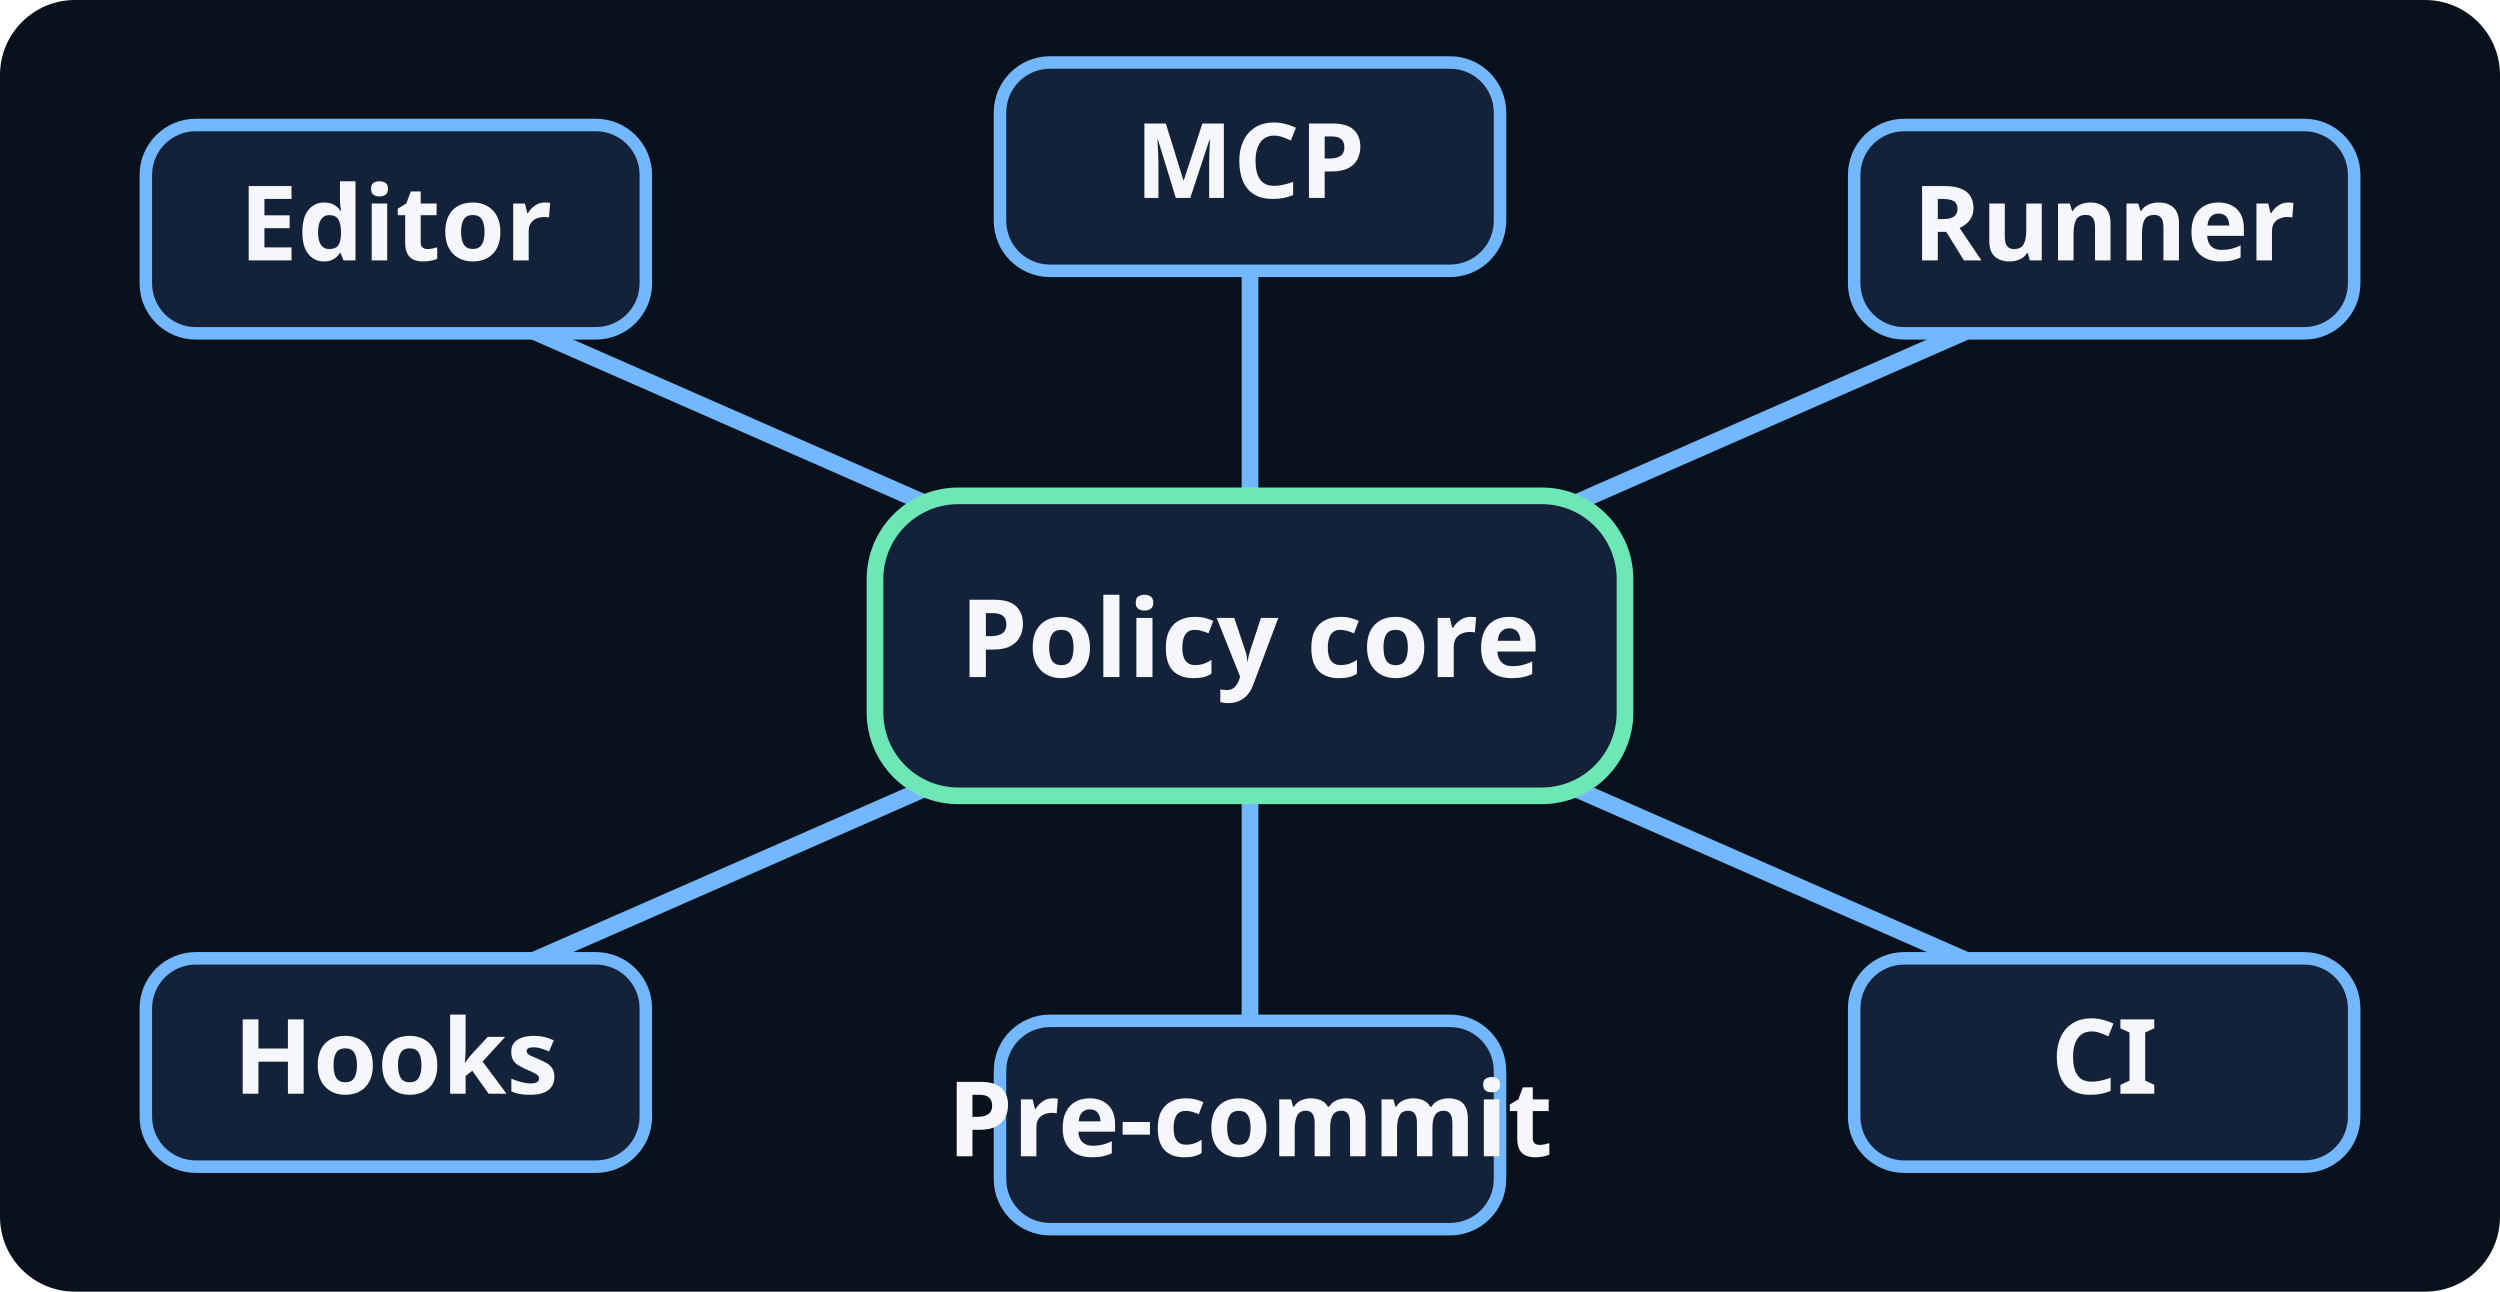
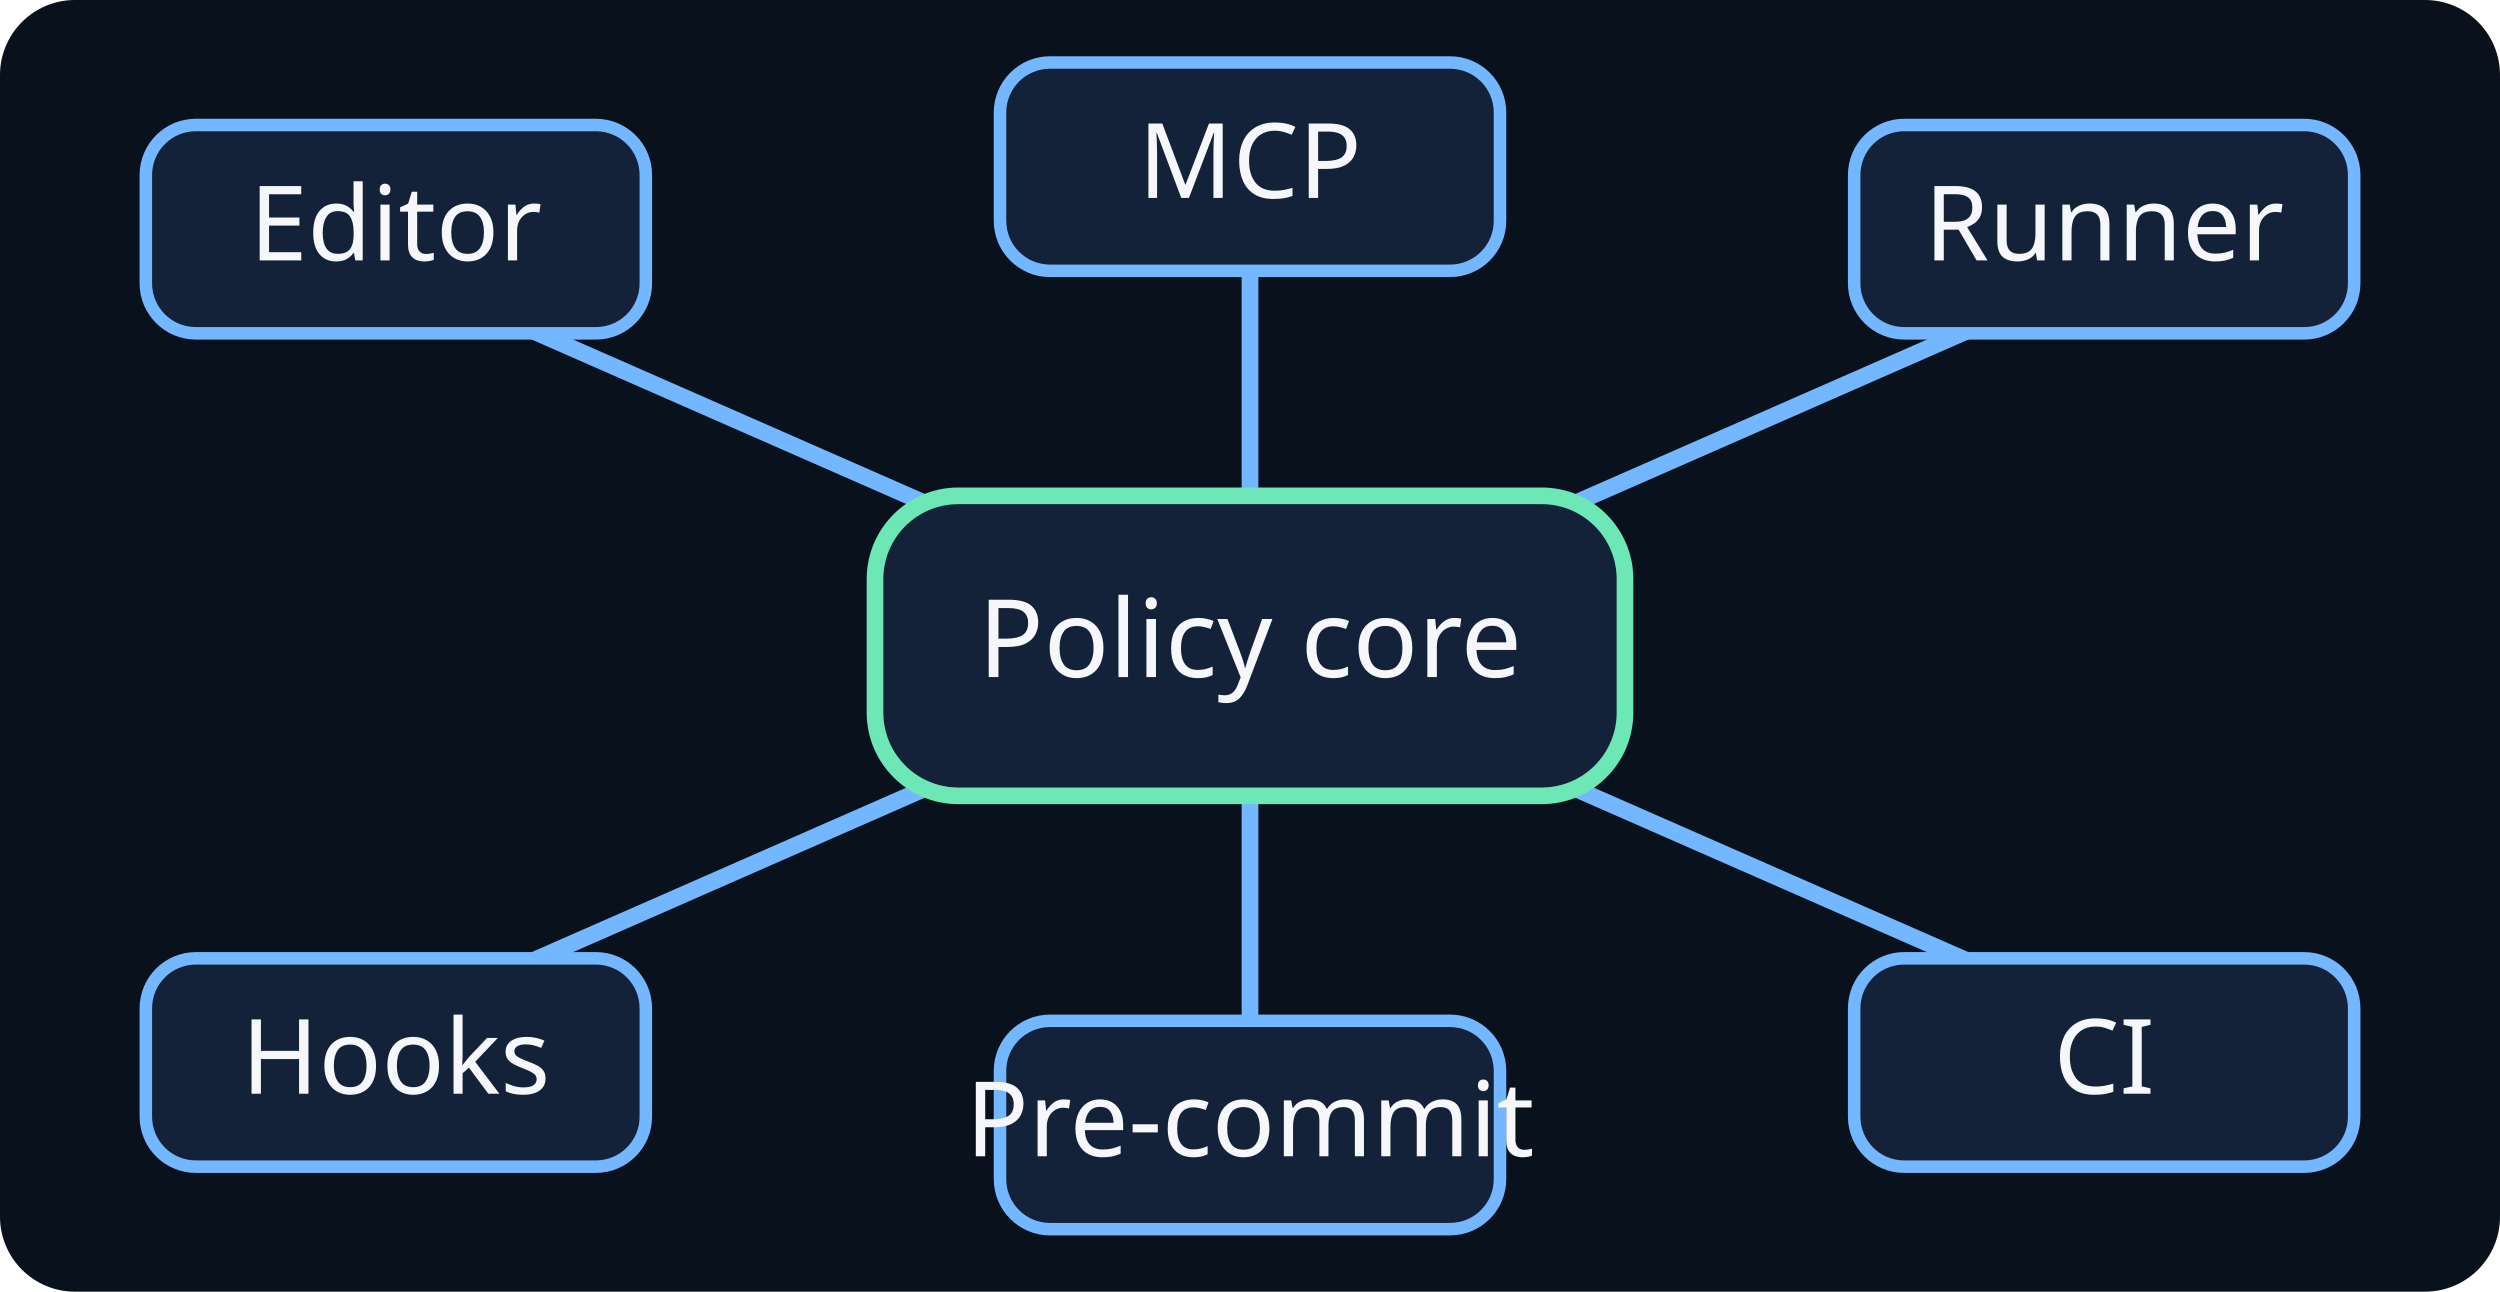
<svg xmlns="http://www.w3.org/2000/svg" width="1200" height="620" viewBox="0 0 1200 620" role="img" aria-label="Procedural map of one policy core serving six integration surfaces">
  <rect width="1200" height="620" rx="36" fill="#08111C" />
  <g fill="none" stroke="#72B7FF" stroke-width="8">
    <path d="M600 310 190 130" />
    <path d="M600 310 600 100" />
    <path d="M600 310 1010 130" />
    <path d="M600 310 190 490" />
    <path d="M600 310 600 520" />
    <path d="M600 310 1010 490" />
  </g>
  <rect x="420" y="238" width="360" height="144" rx="40" fill="#132238" stroke="#6EE7B7" stroke-width="8" />
-   <text x="600" y="325" fill="#F5F7FA" font-family="Noto Sans, sans-serif" font-size="52" font-weight="700" text-anchor="middle">
+   <text x="600" y="325" fill="#F5F7FA" font-family="Noto Sans, sans-serif" font-size="52" text-anchor="middle">
    Policy core
  </text>
  <g fill="#132238" stroke="#72B7FF" stroke-width="6">
    <rect x="70" y="60" width="240" height="100" rx="24" />
    <rect x="480" y="30" width="240" height="100" rx="24" />
    <rect x="890" y="60" width="240" height="100" rx="24" />
    <rect x="70" y="460" width="240" height="100" rx="24" />
    <rect x="480" y="490" width="240" height="100" rx="24" />
    <rect x="890" y="460" width="240" height="100" rx="24" />
  </g>
-   <g fill="#F5F7FA" font-family="Noto Sans, sans-serif" font-size="50" font-weight="600" text-anchor="middle">
+   <g fill="#F5F7FA" font-family="Noto Sans, sans-serif" font-size="50" text-anchor="middle">
    <text x="190" y="125">Editor</text>
    <text x="600" y="95">MCP</text>
    <text x="1010" y="125">Runner</text>
    <text x="190" y="525">Hooks</text>
    <text x="600" y="555">Pre-commit</text>
    <text x="1010" y="525">CI</text>
  </g>
</svg>
